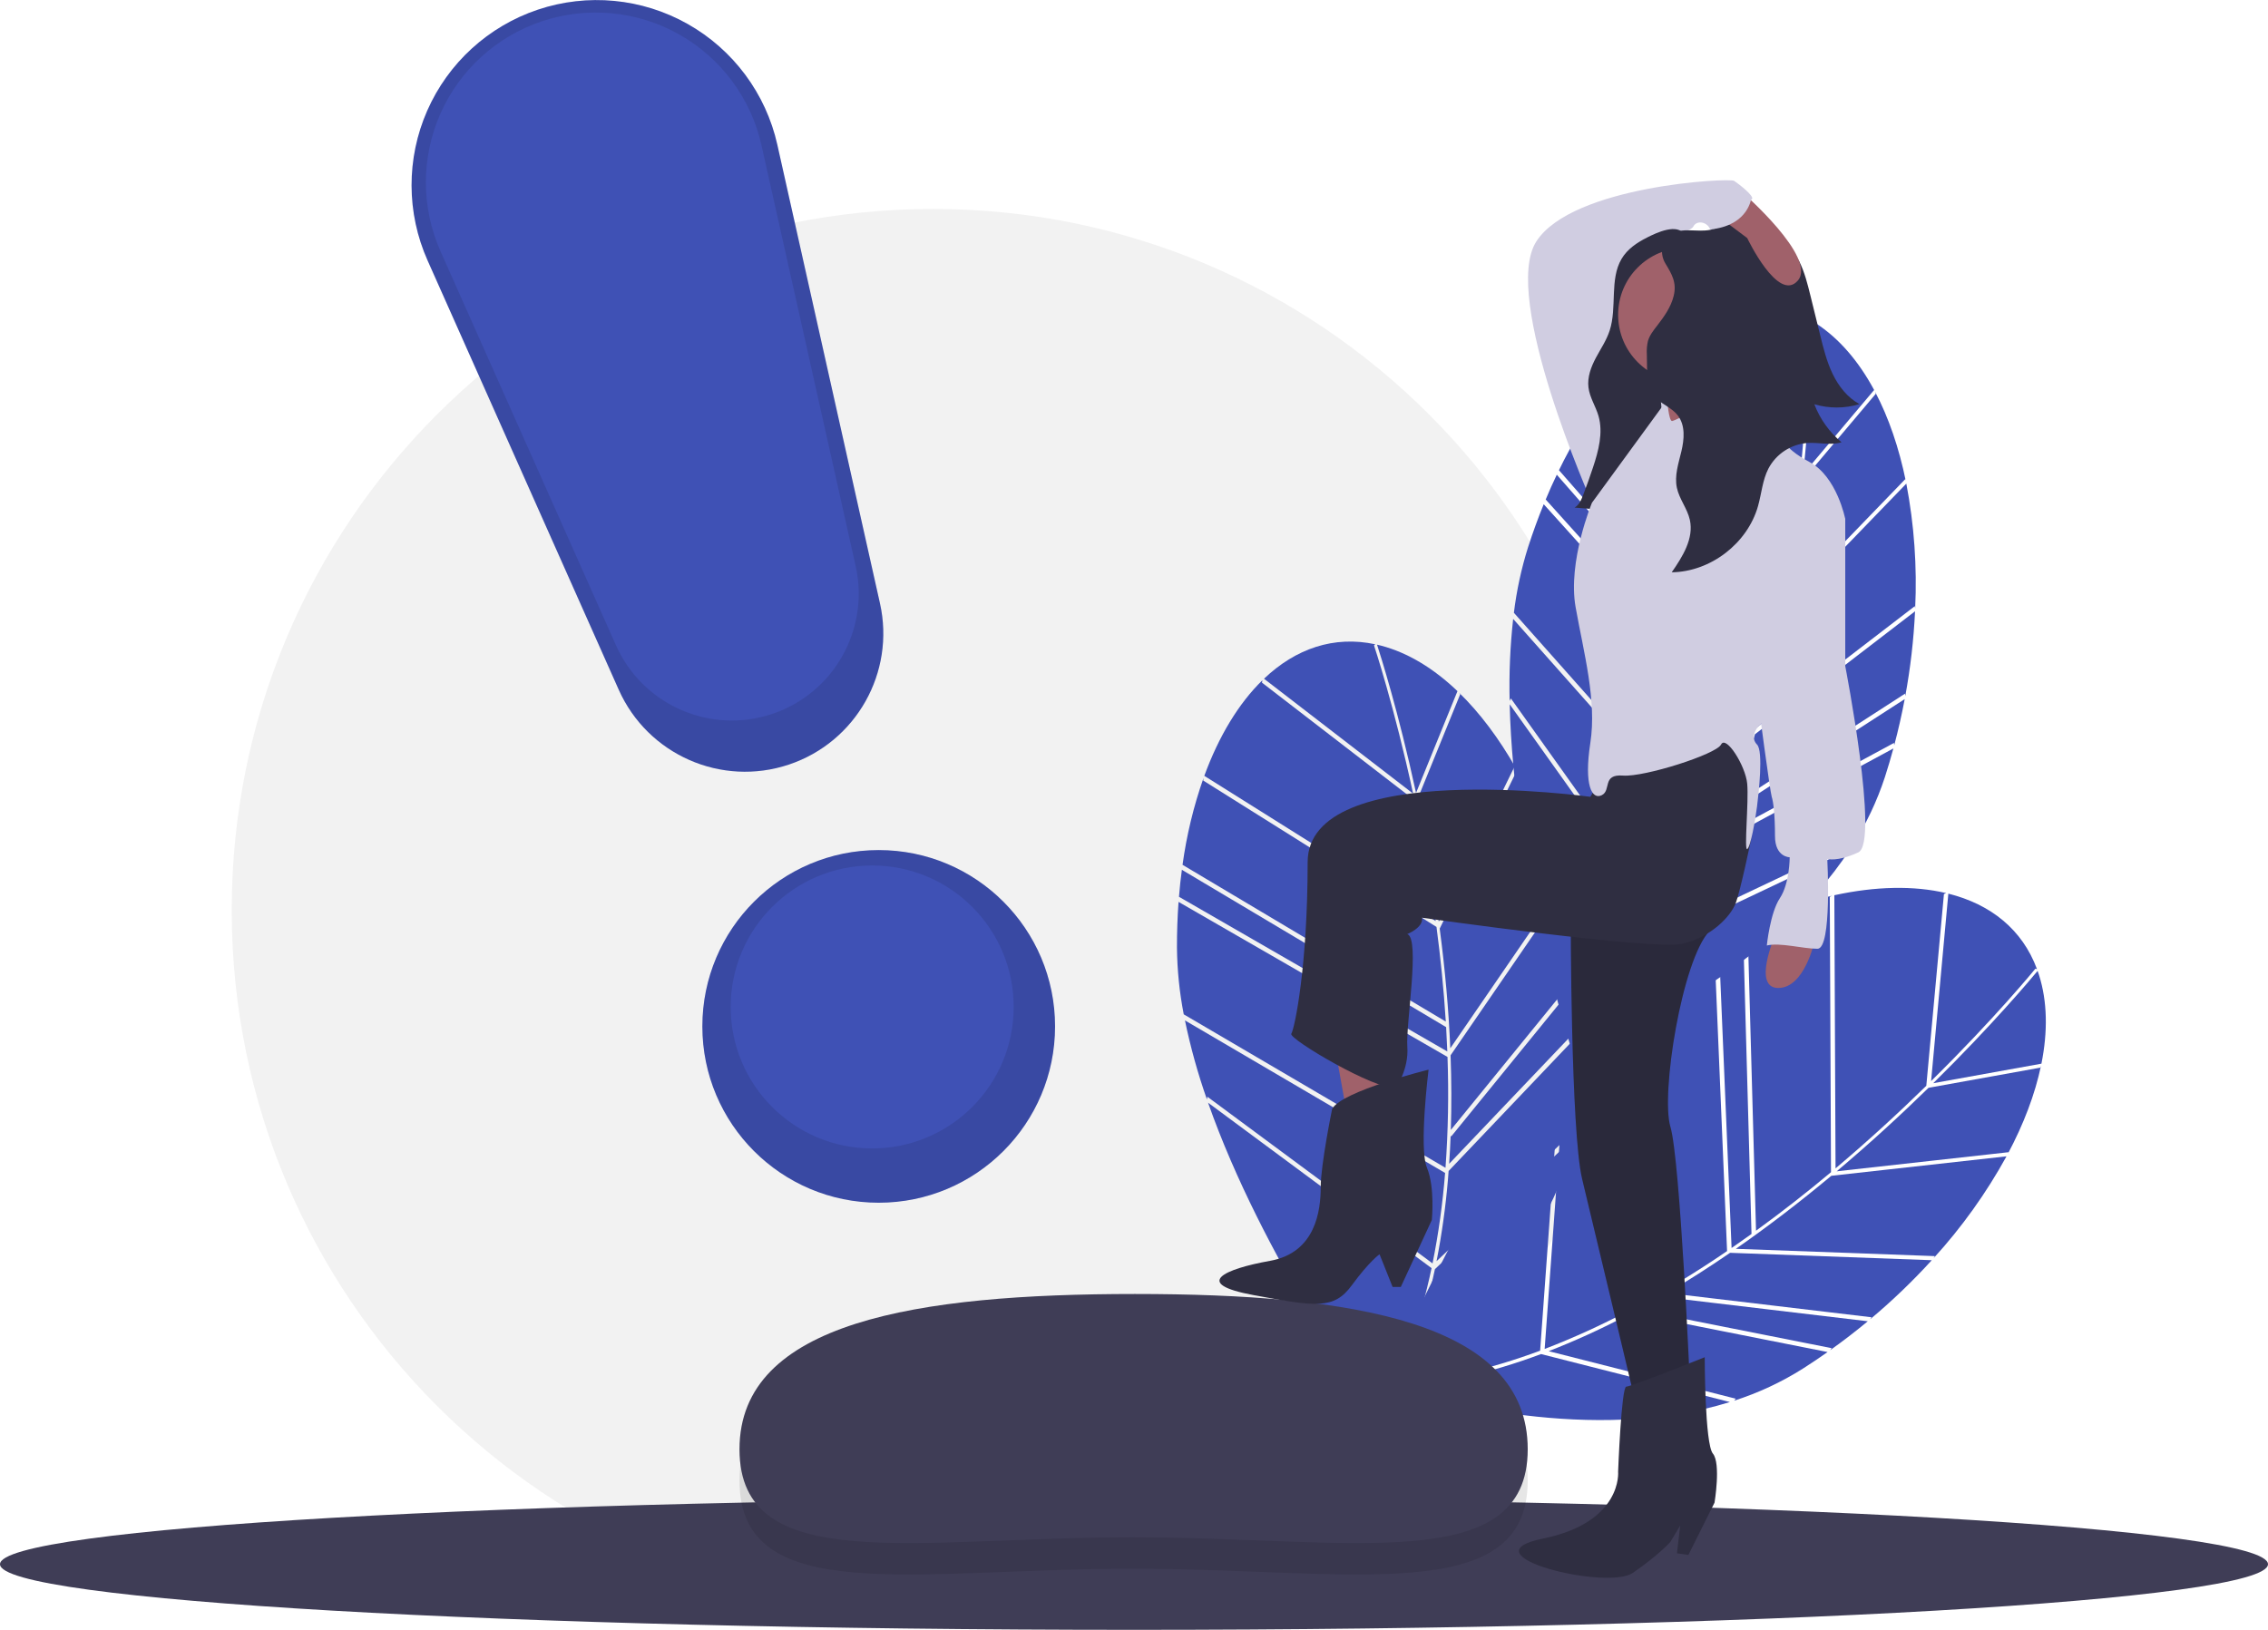
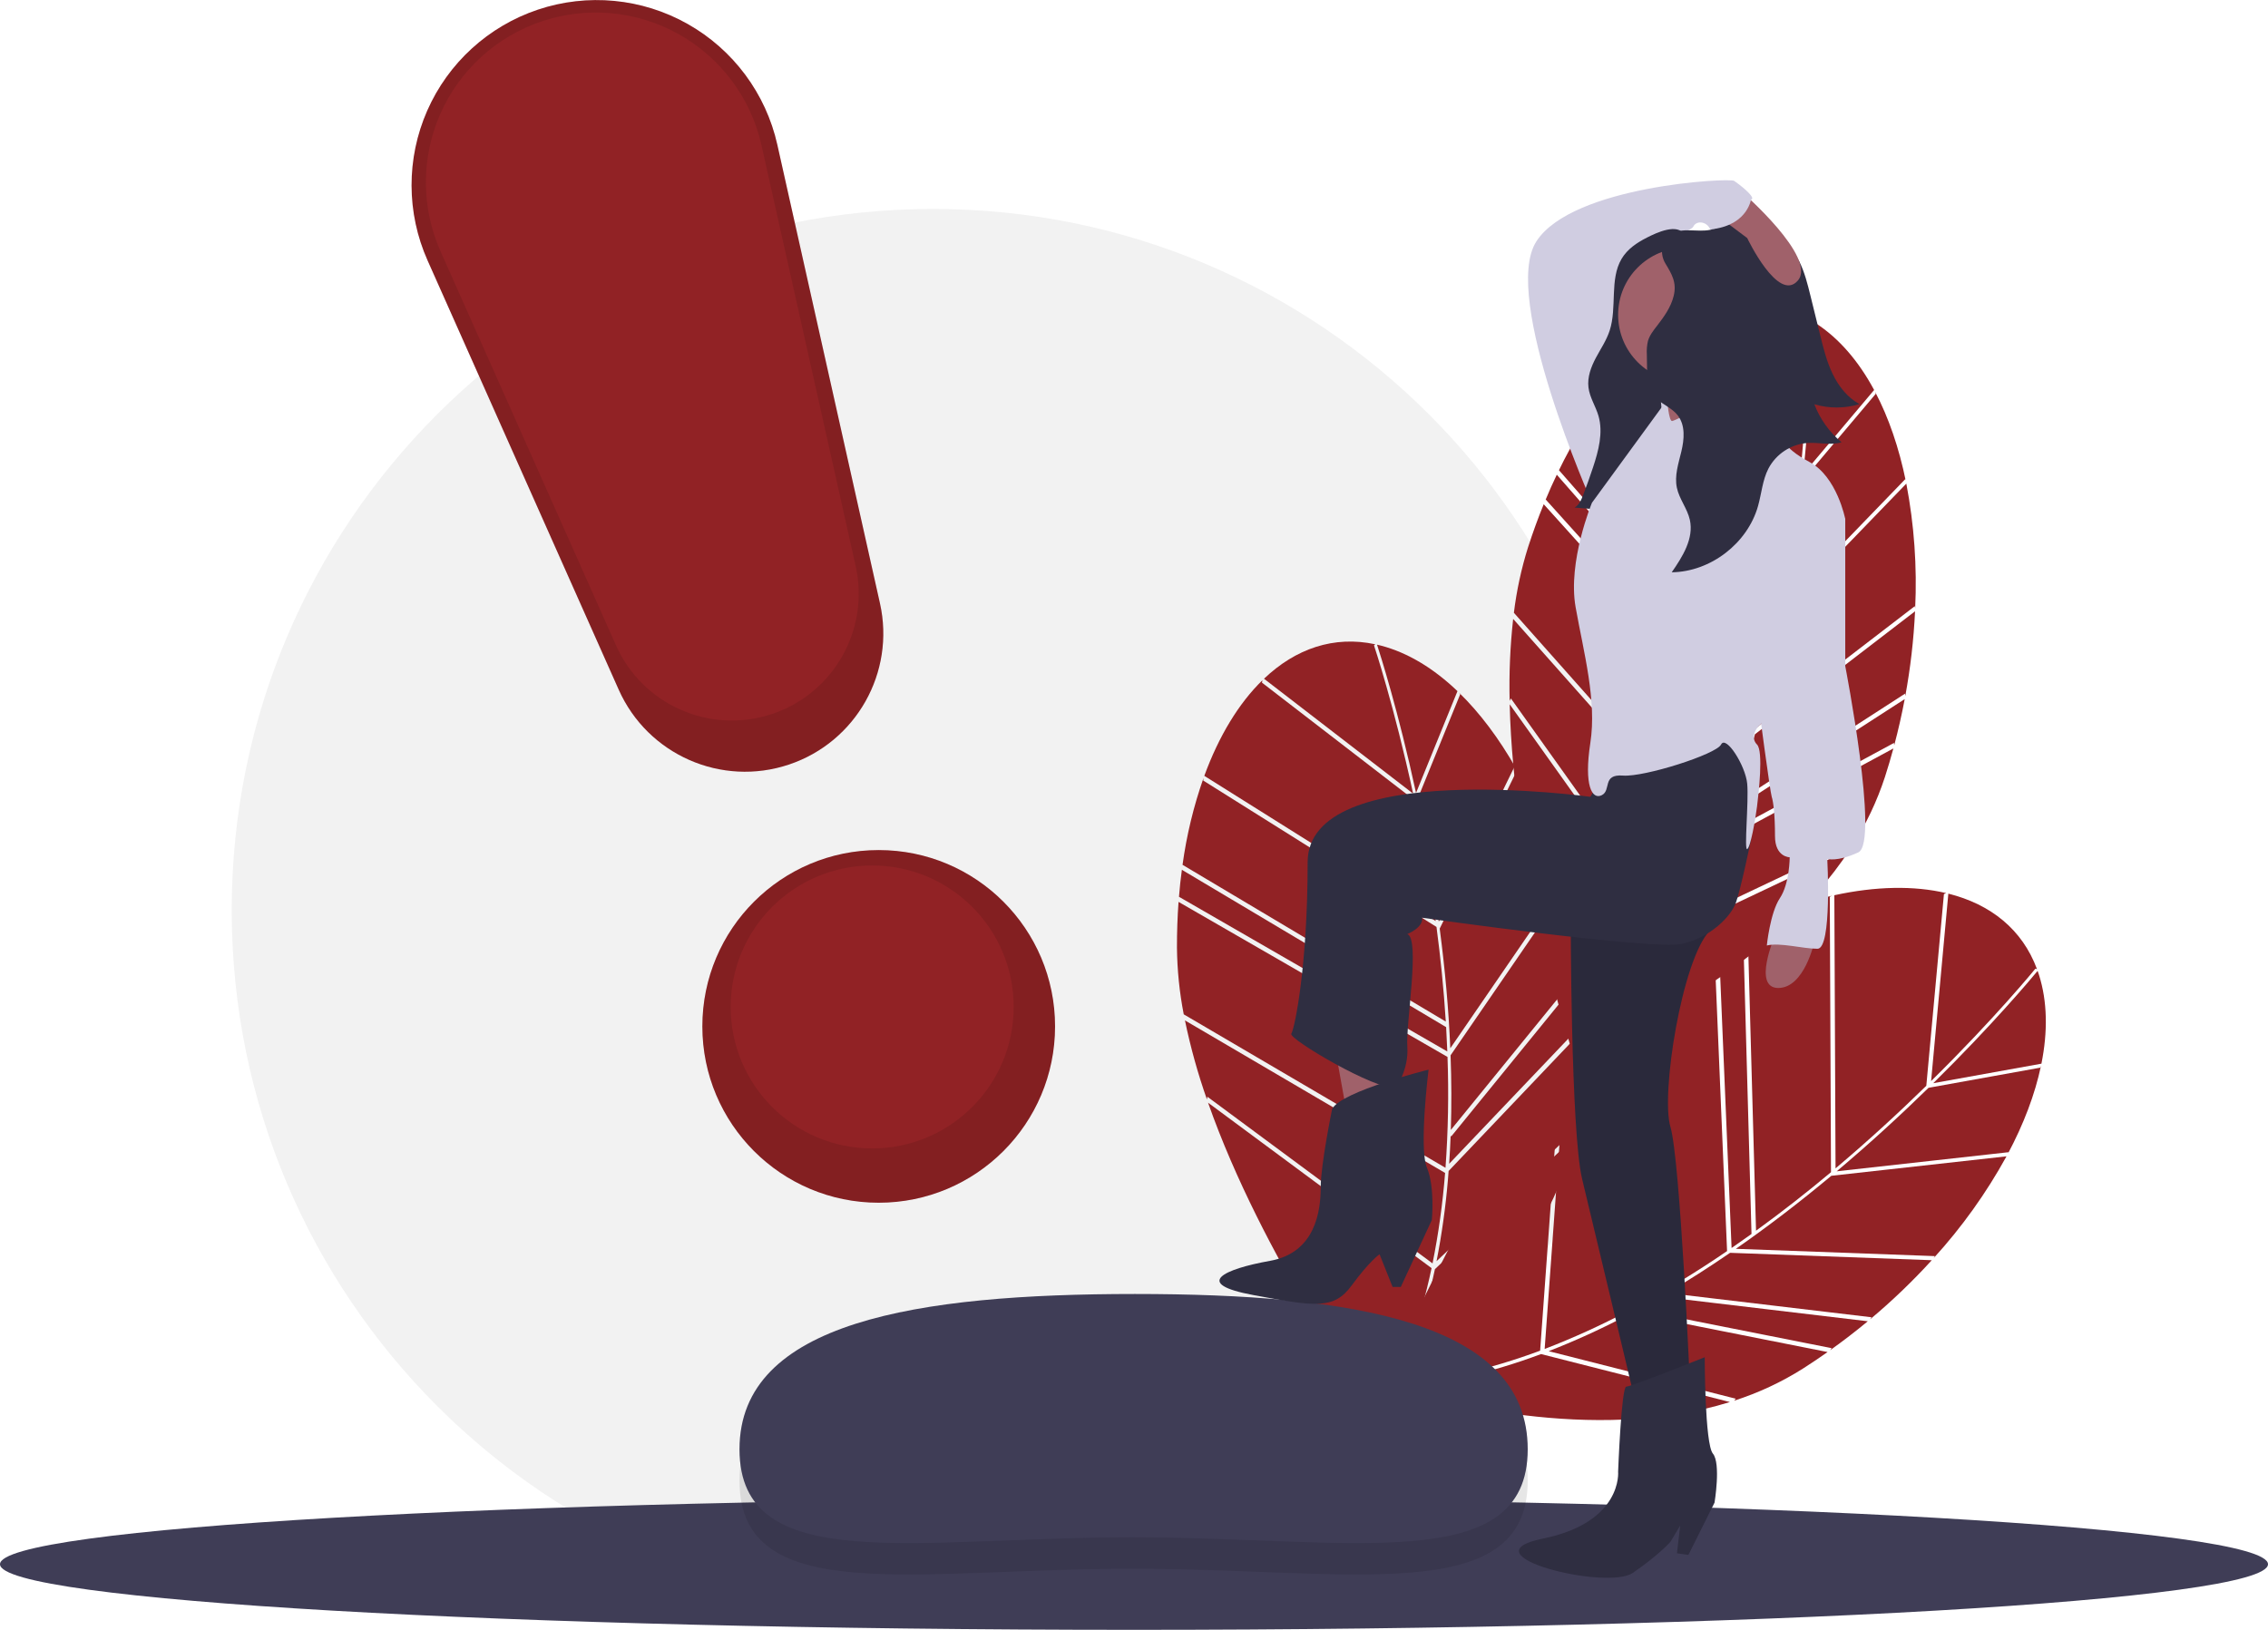
<svg xmlns="http://www.w3.org/2000/svg" id="a811ccc3-bd41-4105-81cf-f3cac7d18e76" data-name="Layer 1" width="1106" height="794.91" viewBox="0 0 1106 794.91">
  <circle cx="455" cy="443.91" r="342" fill="#f2f2f2" />
-   <path d="M961.713,244.625l-35.68,42.302c-1.925,18.22-4.655,38.58-8.525,59.939l58.621-60.646.274,1.059c-3.336-16.297-8.382-31.083-15.017-43.658Z" transform="translate(-47 -52.54523)" fill="#3f51b5" />
-   <path d="M926.365,283.731l34.562-40.977c-7.544-14.024-17.097-25.226-28.512-32.577-.594-.382-1.192-.743-1.79-1.101C930.633,214.057,930.487,243.294,926.365,283.731Z" transform="translate(-47 -52.54523)" fill="#3f51b5" />
-   <path d="M970.638,414.872l.074,1.227q3-11.279,5.128-22.587l-85.01,54.888-.056-.559q-2.412,6.568-4.958,12.891Z" transform="translate(-47 -52.54523)" fill="#3f51b5" />
-   <path d="M980.768,348.18l.172,1.163a258.753,258.753,0,0,0-4.314-60.926l-59.738,61.801q-5.578,30.004-13.134,57.112Z" transform="translate(-47 -52.54523)" fill="#3f51b5" />
-   <path d="M830.043,244.779a216.052,216.052,0,0,0-22.808,37.095l98.459,112.393c4.054-15.764,7.322-31.051,9.953-45.307L829.525,245.892Z" transform="translate(-47 -52.54523)" fill="#3f51b5" />
-   <path d="M800.279,297.306l.501-1.127L901.889,408.359q1.632-5.762,3.123-11.461L806.19,284.09l.508-1.123Q803.344,289.89,800.279,297.306Z" transform="translate(-47 -52.54523)" fill="#3f51b5" />
-   <path d="M975.991,390.862l.12,1.2a309.002,309.002,0,0,0,4.772-41.378l-78.055,59.951q-5.141,18.048-11.139,34.658Z" transform="translate(-47 -52.54523)" fill="#3f51b5" />
-   <path d="M863.322,507.468c-13.228,23.023-28.217,42.486-44.818,58.159,18.362-7.406,92.339-40.033,130.678-98.873Z" transform="translate(-47 -52.54523)" fill="#3f51b5" />
-   <path d="M784.898,354.407a298.924,298.924,0,0,0-1.721,39.978l.616-1.197,79.299,111.242a371.628,371.628,0,0,0,19.46-40.062Z" transform="translate(-47 -52.54523)" fill="#3f51b5" />
-   <path d="M924.905,283.606c4.449-43.751,4.211-74.237,4.206-74.675l.756-.307c-17.853-10.349-37.581-9.989-56.797-.791Z" transform="translate(-47 -52.54523)" fill="#3f51b5" />
-   <path d="M884.482,463.987c-.536,1.303-1.068,2.614-1.613,3.901a369.22,369.22,0,0,1-17.585,36.124l85.045-40.328.043,1.205a146.38,146.38,0,0,0,15.824-33.385q2.234-6.936,4.121-13.924Z" transform="translate(-47 -52.54523)" fill="#3f51b5" />
-   <path d="M916.165,346.114c3.811-21.119,6.503-41.24,8.402-59.248l-53.024-77.511.559-1.058c-14.439,7.141-28.563,19.272-41.358,35.59Z" transform="translate(-47 -52.54523)" fill="#3f51b5" />
-   <path d="M861.927,506.482,783.209,396.053c1.897,80.047,29.228,165.476,30.991,170.909C833.104,550.033,848.836,529.22,861.927,506.482Z" transform="translate(-47 -52.54523)" fill="#3f51b5" />
-   <path d="M883.466,462.002l.081-.044a501.54,501.54,0,0,0,17.608-51.035l-101.358-112.457q-4.108,10.064-7.632,20.969a179.711,179.711,0,0,0-6.912,31.978Z" transform="translate(-47 -52.54523)" fill="#3f51b5" />
-   <path d="M1041.922,573.271l-54.461,9.824c-13.104,12.805-28.193,26.745-44.796,40.727l83.83-9.32-.464.991c7.826-14.68,13.37-29.286,16.28-43.203Z" transform="translate(-47 -52.54523)" fill="#3f51b5" />
-   <path d="M989.756,580.845l52.755-9.516c3.135-15.612,2.922-30.333-1.182-43.276-.214-.673-.444-1.333-.676-1.99C1037.482,529.905,1018.722,552.33,989.756,580.845Z" transform="translate(-47 -52.54523)" fill="#3f51b5" />
-   <path d="M940.21,710.087l-.726.992q9.504-6.774,18.356-14.125L857.358,685.007l.314-.467q-6.047,3.52-12.041,6.766Z" transform="translate(-47 -52.54523)" fill="#3f51b5" />
-   <path d="M990.549,665.182l-.609,1.006a258.753,258.753,0,0,0,35.537-49.676l-85.427,9.497q-23.433,19.551-46.543,35.61Z" transform="translate(-47 -52.54523)" fill="#3f51b5" />
-   <path d="M940.414,489.409a216.052,216.052,0,0,0-41.226,14.022l4.146,149.363c13.177-9.556,25.444-19.245,36.563-28.547l-.592-134.311Z" transform="translate(-47 -52.54523)" fill="#3f51b5" />
-   <path d="M883.987,510.88l1.104-.549,6.323,150.889q4.932-3.396,9.716-6.835l-4.161-149.914,1.107-.541Q891.078,507.124,883.987,510.88Z" transform="translate(-47 -52.54523)" fill="#3f51b5" />
-   <path d="M959.647,695.008l-.673,1.001a309.003,309.003,0,0,0,30.067-28.826l-98.354-3.611q-15.471,10.621-30.684,19.589Z" transform="translate(-47 -52.54523)" fill="#3f51b5" />
-   <path d="M798.498,712.955c-24.872,9.295-48.831,14.725-71.613,16.207,18.866,6.008,96.652,28.062,163.709,7.197Z" transform="translate(-47 -52.54523)" fill="#3f51b5" />
-   <path d="M835.721,545.049a298.924,298.924,0,0,0-26.824,29.693l1.238-.529-9.877,136.256a371.63,371.63,0,0,0,40.54-18.444Z" transform="translate(-47 -52.54523)" fill="#3f51b5" />
-   <path d="M988.71,579.817c31.332-30.859,50.593-54.491,50.868-54.831l.778.246c-7.149-19.358-22.573-31.663-43.24-36.835Z" transform="translate(-47 -52.54523)" fill="#3f51b5" />
-   <path d="M842.528,692.962c-1.244.662-2.49,1.332-3.731,1.976a369.22,369.22,0,0,1-36.585,16.606l91.223,23.183-.736.955a146.38,146.38,0,0,0,33.48-15.62q6.145-3.918,12.055-8.095Z" transform="translate(-47 -52.54523)" fill="#3f51b5" />
-   <path d="M942.111,622.386c16.405-13.835,31.312-27.615,44.261-40.274l8.6-93.518,1.106-.458c-15.676-3.71-34.291-3.375-54.553,1.032Z" transform="translate(-47 -52.54523)" fill="#3f51b5" />
-   <path d="M798.052,711.306,807.857,576.047C758.263,638.909,724.825,722.137,722.717,727.446,748.075,726.465,773.467,720.469,798.052,711.306Z" transform="translate(-47 -52.54523)" fill="#3f51b5" />
-   <path d="M843.011,690.786l.091.018a501.539,501.539,0,0,0,46.112-28.076l-6.338-151.261q-9.583,5.131-19.252,11.282a179.712,179.712,0,0,0-25.719,20.22Z" transform="translate(-47 -52.54523)" fill="#3f51b5" />
-   <path d="M759.07,391.167,738.213,442.426c3.801,17.923,7.498,38.13,10.419,59.639L785.637,426.27l.588.923c-8.21-14.468-17.579-26.97-27.776-36.878Z" transform="translate(-47 -52.54523)" fill="#3f51b5" />
-   <path d="M737.541,439.283l20.204-49.653c-11.509-11.005-24.057-18.706-37.186-22.169-.683-.18-1.363-.338-2.043-.494C720.064,371.702,728.962,399.552,737.541,439.283Z" transform="translate(-47 -52.54523)" fill="#3f51b5" />
-   <path d="M820.181,550.319l.45,1.144q-.633-11.654-2.104-23.066l-63.882,78.476-.226-.515q-.264,6.992-.731,13.792Z" transform="translate(-47 -52.54523)" fill="#3f51b5" />
-   <path d="M809.201,483.761l.523,1.053a258.752,258.752,0,0,0-22.935-56.609L749.079,505.445q3.97,30.258,5.163,58.375Z" transform="translate(-47 -52.54523)" fill="#3f51b5" />
-   <path d="M633.896,432.012a216.053,216.053,0,0,0-10.226,42.328L752.048,550.796c-1.017-16.245-2.634-31.793-4.539-46.164L633.747,433.231Z" transform="translate(-47 -52.54523)" fill="#3f51b5" />
-   <path d="M621.825,491.166l.128-1.227,130.833,75.435q-.229-5.984-.573-11.865l-128.852-76.738.136-1.225Q622.448,483.167,621.825,491.166Z" transform="translate(-47 -52.54523)" fill="#3f51b5" />
-   <path d="M817.85,525.83l.485,1.104a309.003,309.003,0,0,0-8.252-40.827L754.381,567.248q.689,18.753.12,36.404Z" transform="translate(-47 -52.54523)" fill="#3f51b5" />
-   <path d="M746.742,671.551c-5.464,25.984-13.703,49.127-24.647,69.164,15.174-12.719,75.443-66.615,93.717-134.423Z" transform="translate(-47 -52.54523)" fill="#3f51b5" />
-   <path d="M624.847,550.225A298.926,298.926,0,0,0,635.568,588.777l.216-1.329,109.8,81.284a371.629,371.629,0,0,0,6.124-44.116Z" transform="translate(-47 -52.54523)" fill="#3f51b5" />
-   <path d="M736.113,439.616c-9.292-42.984-18.942-71.903-19.082-72.318l.624-.525c-20.177-4.324-38.828,2.116-54.26,16.804Z" transform="translate(-47 -52.54523)" fill="#3f51b5" />
-   <path d="M753.425,623.658c-.107,1.405-.208,2.816-.328,4.209a369.22,369.22,0,0,1-5.558,39.791l68.415-64.641.413,1.133a146.379,146.379,0,0,0,4.73-36.641q-.019-7.287-.385-14.515Z" transform="translate(-47 -52.54523)" fill="#3f51b5" />
-   <path d="M747.122,501.765c-2.903-21.263-6.563-41.231-10.323-58.944l-74.386-57.326.205-1.179c-11.525,11.255-21.207,27.157-28.332,46.631Z" transform="translate(-47 -52.54523)" fill="#3f51b5" />
-   <path d="M745.11,671.044,636.113,590.355c26.547,75.541,78.945,148.339,82.301,152.961C731.16,721.372,739.688,696.715,745.11,671.044Z" transform="translate(-47 -52.54523)" fill="#3f51b5" />
-   <path d="M751.845,622.085l.064-.067a501.539,501.539,0,0,0,.971-53.979l-131.155-75.621q-.796,10.841-.777,22.301a179.71,179.71,0,0,0,3.311,32.548Z" transform="translate(-47 -52.54523)" fill="#3f51b5" />
+   <path d="M961.713,244.625l-35.68,42.302c-1.925,18.22-4.655,38.58-8.525,59.939l58.621-60.646.274,1.059c-3.336-16.297-8.382-31.083-15.017-43.658Z" transform="translate(-47 -52.54523)" fill="#912225" />
+   <path d="M926.365,283.731l34.562-40.977c-7.544-14.024-17.097-25.226-28.512-32.577-.594-.382-1.192-.743-1.79-1.101C930.633,214.057,930.487,243.294,926.365,283.731Z" transform="translate(-47 -52.54523)" fill="#912225" />
+   <path d="M970.638,414.872l.074,1.227q3-11.279,5.128-22.587l-85.01,54.888-.056-.559q-2.412,6.568-4.958,12.891Z" transform="translate(-47 -52.54523)" fill="#912225" />
+   <path d="M980.768,348.18l.172,1.163a258.753,258.753,0,0,0-4.314-60.926l-59.738,61.801q-5.578,30.004-13.134,57.112Z" transform="translate(-47 -52.54523)" fill="#912225" />
+   <path d="M830.043,244.779a216.052,216.052,0,0,0-22.808,37.095l98.459,112.393c4.054-15.764,7.322-31.051,9.953-45.307L829.525,245.892Z" transform="translate(-47 -52.54523)" fill="#912225" />
+   <path d="M800.279,297.306l.501-1.127L901.889,408.359q1.632-5.762,3.123-11.461L806.19,284.09l.508-1.123Q803.344,289.89,800.279,297.306Z" transform="translate(-47 -52.54523)" fill="#912225" />
+   <path d="M975.991,390.862l.12,1.2a309.002,309.002,0,0,0,4.772-41.378l-78.055,59.951q-5.141,18.048-11.139,34.658Z" transform="translate(-47 -52.54523)" fill="#912225" />
+   <path d="M863.322,507.468c-13.228,23.023-28.217,42.486-44.818,58.159,18.362-7.406,92.339-40.033,130.678-98.873Z" transform="translate(-47 -52.54523)" fill="#912225" />
+   <path d="M784.898,354.407a298.924,298.924,0,0,0-1.721,39.978l.616-1.197,79.299,111.242a371.628,371.628,0,0,0,19.46-40.062Z" transform="translate(-47 -52.54523)" fill="#912225" />
+   <path d="M924.905,283.606c4.449-43.751,4.211-74.237,4.206-74.675l.756-.307c-17.853-10.349-37.581-9.989-56.797-.791Z" transform="translate(-47 -52.54523)" fill="#912225" />
+   <path d="M884.482,463.987c-.536,1.303-1.068,2.614-1.613,3.901a369.22,369.22,0,0,1-17.585,36.124l85.045-40.328.043,1.205a146.38,146.38,0,0,0,15.824-33.385q2.234-6.936,4.121-13.924Z" transform="translate(-47 -52.54523)" fill="#912225" />
+   <path d="M916.165,346.114c3.811-21.119,6.503-41.24,8.402-59.248l-53.024-77.511.559-1.058c-14.439,7.141-28.563,19.272-41.358,35.59Z" transform="translate(-47 -52.54523)" fill="#912225" />
+   <path d="M861.927,506.482,783.209,396.053c1.897,80.047,29.228,165.476,30.991,170.909C833.104,550.033,848.836,529.22,861.927,506.482Z" transform="translate(-47 -52.54523)" fill="#912225" />
+   <path d="M883.466,462.002l.081-.044a501.54,501.54,0,0,0,17.608-51.035l-101.358-112.457q-4.108,10.064-7.632,20.969a179.711,179.711,0,0,0-6.912,31.978Z" transform="translate(-47 -52.54523)" fill="#912225" />
+   <path d="M1041.922,573.271l-54.461,9.824c-13.104,12.805-28.193,26.745-44.796,40.727l83.83-9.32-.464.991c7.826-14.68,13.37-29.286,16.28-43.203Z" transform="translate(-47 -52.54523)" fill="#912225" />
+   <path d="M989.756,580.845l52.755-9.516c3.135-15.612,2.922-30.333-1.182-43.276-.214-.673-.444-1.333-.676-1.99C1037.482,529.905,1018.722,552.33,989.756,580.845Z" transform="translate(-47 -52.54523)" fill="#912225" />
+   <path d="M940.21,710.087l-.726.992q9.504-6.774,18.356-14.125L857.358,685.007l.314-.467q-6.047,3.52-12.041,6.766Z" transform="translate(-47 -52.54523)" fill="#912225" />
+   <path d="M990.549,665.182l-.609,1.006a258.753,258.753,0,0,0,35.537-49.676l-85.427,9.497q-23.433,19.551-46.543,35.61Z" transform="translate(-47 -52.54523)" fill="#912225" />
+   <path d="M940.414,489.409a216.052,216.052,0,0,0-41.226,14.022l4.146,149.363c13.177-9.556,25.444-19.245,36.563-28.547l-.592-134.311Z" transform="translate(-47 -52.54523)" fill="#912225" />
+   <path d="M883.987,510.88l1.104-.549,6.323,150.889q4.932-3.396,9.716-6.835l-4.161-149.914,1.107-.541Q891.078,507.124,883.987,510.88Z" transform="translate(-47 -52.54523)" fill="#912225" />
+   <path d="M959.647,695.008l-.673,1.001a309.003,309.003,0,0,0,30.067-28.826l-98.354-3.611q-15.471,10.621-30.684,19.589Z" transform="translate(-47 -52.54523)" fill="#912225" />
+   <path d="M798.498,712.955c-24.872,9.295-48.831,14.725-71.613,16.207,18.866,6.008,96.652,28.062,163.709,7.197Z" transform="translate(-47 -52.54523)" fill="#912225" />
+   <path d="M835.721,545.049a298.924,298.924,0,0,0-26.824,29.693l1.238-.529-9.877,136.256a371.63,371.63,0,0,0,40.54-18.444Z" transform="translate(-47 -52.54523)" fill="#912225" />
+   <path d="M988.71,579.817c31.332-30.859,50.593-54.491,50.868-54.831l.778.246c-7.149-19.358-22.573-31.663-43.24-36.835Z" transform="translate(-47 -52.54523)" fill="#912225" />
+   <path d="M842.528,692.962c-1.244.662-2.49,1.332-3.731,1.976a369.22,369.22,0,0,1-36.585,16.606l91.223,23.183-.736.955a146.38,146.38,0,0,0,33.48-15.62q6.145-3.918,12.055-8.095Z" transform="translate(-47 -52.54523)" fill="#912225" />
+   <path d="M942.111,622.386c16.405-13.835,31.312-27.615,44.261-40.274l8.6-93.518,1.106-.458c-15.676-3.71-34.291-3.375-54.553,1.032Z" transform="translate(-47 -52.54523)" fill="#912225" />
+   <path d="M798.052,711.306,807.857,576.047C758.263,638.909,724.825,722.137,722.717,727.446,748.075,726.465,773.467,720.469,798.052,711.306Z" transform="translate(-47 -52.54523)" fill="#912225" />
+   <path d="M843.011,690.786l.091.018a501.539,501.539,0,0,0,46.112-28.076l-6.338-151.261q-9.583,5.131-19.252,11.282a179.712,179.712,0,0,0-25.719,20.22Z" transform="translate(-47 -52.54523)" fill="#912225" />
+   <path d="M759.07,391.167,738.213,442.426c3.801,17.923,7.498,38.13,10.419,59.639L785.637,426.27l.588.923c-8.21-14.468-17.579-26.97-27.776-36.878Z" transform="translate(-47 -52.54523)" fill="#912225" />
+   <path d="M737.541,439.283l20.204-49.653c-11.509-11.005-24.057-18.706-37.186-22.169-.683-.18-1.363-.338-2.043-.494C720.064,371.702,728.962,399.552,737.541,439.283Z" transform="translate(-47 -52.54523)" fill="#912225" />
+   <path d="M820.181,550.319l.45,1.144q-.633-11.654-2.104-23.066l-63.882,78.476-.226-.515q-.264,6.992-.731,13.792Z" transform="translate(-47 -52.54523)" fill="#912225" />
+   <path d="M809.201,483.761l.523,1.053a258.752,258.752,0,0,0-22.935-56.609L749.079,505.445q3.97,30.258,5.163,58.375Z" transform="translate(-47 -52.54523)" fill="#912225" />
+   <path d="M633.896,432.012a216.053,216.053,0,0,0-10.226,42.328L752.048,550.796c-1.017-16.245-2.634-31.793-4.539-46.164L633.747,433.231Z" transform="translate(-47 -52.54523)" fill="#912225" />
+   <path d="M621.825,491.166l.128-1.227,130.833,75.435q-.229-5.984-.573-11.865l-128.852-76.738.136-1.225Q622.448,483.167,621.825,491.166Z" transform="translate(-47 -52.54523)" fill="#912225" />
+   <path d="M817.85,525.83l.485,1.104a309.003,309.003,0,0,0-8.252-40.827L754.381,567.248q.689,18.753.12,36.404Z" transform="translate(-47 -52.54523)" fill="#912225" />
+   <path d="M746.742,671.551c-5.464,25.984-13.703,49.127-24.647,69.164,15.174-12.719,75.443-66.615,93.717-134.423Z" transform="translate(-47 -52.54523)" fill="#912225" />
+   <path d="M624.847,550.225A298.926,298.926,0,0,0,635.568,588.777l.216-1.329,109.8,81.284a371.629,371.629,0,0,0,6.124-44.116Z" transform="translate(-47 -52.54523)" fill="#912225" />
+   <path d="M736.113,439.616c-9.292-42.984-18.942-71.903-19.082-72.318l.624-.525c-20.177-4.324-38.828,2.116-54.26,16.804Z" transform="translate(-47 -52.54523)" fill="#912225" />
+   <path d="M753.425,623.658c-.107,1.405-.208,2.816-.328,4.209a369.22,369.22,0,0,1-5.558,39.791l68.415-64.641.413,1.133a146.379,146.379,0,0,0,4.73-36.641q-.019-7.287-.385-14.515Z" transform="translate(-47 -52.54523)" fill="#912225" />
+   <path d="M747.122,501.765c-2.903-21.263-6.563-41.231-10.323-58.944l-74.386-57.326.205-1.179c-11.525,11.255-21.207,27.157-28.332,46.631Z" transform="translate(-47 -52.54523)" fill="#912225" />
+   <path d="M745.11,671.044,636.113,590.355c26.547,75.541,78.945,148.339,82.301,152.961C731.16,721.372,739.688,696.715,745.11,671.044Z" transform="translate(-47 -52.54523)" fill="#912225" />
+   <path d="M751.845,622.085l.064-.067a501.539,501.539,0,0,0,.971-53.979l-131.155-75.621q-.796,10.841-.777,22.301a179.71,179.71,0,0,0,3.311,32.548Z" transform="translate(-47 -52.54523)" fill="#912225" />
  <ellipse cx="553" cy="762.91" rx="553" ry="32" fill="#3f3d56" />
  <path d="M792,774.69c0,62.194-86.691,42.957-192.835,42.957S407.617,836.884,407.617,774.69s86.679-75.721,192.823-75.721S792,712.496,792,774.69Z" transform="translate(-47 -52.54523)" opacity="0.1" />
  <path d="M792,759.377c0,62.194-86.691,42.957-192.835,42.957S407.617,821.571,407.617,759.377s86.679-75.721,192.823-75.721S792,697.183,792,759.377Z" transform="translate(-47 -52.54523)" fill="#3f3d56" />
  <path d="M812.974,500.143s0,104.389,5.578,127.498,25.5,106.78,25.5,106.78l27.093-5.578s-4.781-110.764-9.562-126.701,5.578-81.28,19.125-95.624-6.375-23.109-6.375-23.109Z" transform="translate(-47 -52.54523)" fill="#2f2e41" />
  <path d="M812.974,500.143s0,104.389,5.578,127.498,25.5,106.78,25.5,106.78l27.093-5.578s-4.781-110.764-9.562-126.701,5.578-81.28,19.125-95.624-6.375-23.109-6.375-23.109Z" transform="translate(-47 -52.54523)" opacity="0.1" />
  <path d="M878.317,714.5s-35.859,14.344-38.249,14.344S836.083,770.28,836.083,770.28s2.391,24.703-36.656,32.671,31.078,25.5,43.828,16.734,18.328-15.14,18.328-15.14l4.781-7.969L864.77,810.123l5.578.797,12.75-25.5s3.187-19.125-.797-23.906S878.317,714.5,878.317,714.5Z" transform="translate(-47 -52.54523)" fill="#2f2e41" />
  <polygon points="651.225 512.144 656.803 543.222 683.1 540.831 678.319 518.519 651.225 512.144" fill="#a0616a" />
  <path d="M827.317,433.206l-4.781,7.969S684.679,422.05,684.679,473.05s-6.375,81.28-7.969,83.671,41.437,27.89,50.999,26.297c0,0,6.375-8.766,5.578-19.922s6.375-52.593,0-54.984c0,0,7.969-3.187,7.172-7.969,0,0,112.358,15.937,126.701,12.75s23.906-13.547,26.297-19.922,7.511-31.242,7.511-31.242l-1.136-42.069-12.75-15.14-19.125-2.391-29.484,18.328Z" transform="translate(-47 -52.54523)" fill="#2f2e41" />
  <path d="M912.582,508.909s-11.156,25.5,1.594,25.5,17.531-22.312,17.531-22.312Z" transform="translate(-47 -52.54523)" fill="#a0616a" />
  <path d="M827.317,302.521l-3.984-4.781s-44.624-100.405-27.093-127.498,94.03-31.078,96.421-29.484,9.562,7.172,8.766,8.766-16.734,5.578-11.156,15.14c0,0-7.969,2.391-9.562-.797s-6.375-3.984-7.969-.797-27.093,10.359-27.093,12.75-3.984,14.344-7.969,15.937.797,25.5,8.766,31.875,13.547,23.906,13.547,23.906l-3.984,35.859Z" transform="translate(-47 -52.54523)" fill="#d0cde1" />
  <path d="M850.122,168.43c-4.767,2.427-9.507,5.526-12.382,10.409-5.883,9.994-2.125,23.667-5.77,34.909-1.554,4.794-4.385,8.913-6.721,13.295s-4.242,9.391-3.63,14.442c.6,4.955,3.515,9.157,4.892,13.916,2.37,8.189-.005,17.067-2.681,25.138q-2.197,6.629-4.674,13.138c-.958,2.517-2.108,5.214-4.306,6.427l18.858,1.547c5.481.45,11.538.715,15.846-3.089a18.287,18.287,0,0,0,4.126-5.898c4.257-8.889,4.944-19.372,4.455-29.433s-2.063-20.06-1.977-30.135a30.629,30.629,0,0,1,1.321-9.774,55.157,55.157,0,0,1,3.542-7.17c4.298-8.288,6.074-17.855,7.787-27.235,1.175-6.433,3.05-15.751-.311-21.794C865.146,161.094,854.655,166.122,850.122,168.43Z" transform="translate(-47 -52.54523)" fill="#2f2e41" />
  <circle cx="821.754" cy="153.555" r="32.671" fill="#a0616a" />
  <path d="M856.005,233.99s5.18,20.32,1.992,30.679,43.429-13.945,43.429-13.945-14.344-19.125-14.344-25.5Z" transform="translate(-47 -52.54523)" fill="#a0616a" />
  <path d="M915.769,265.068s-10.359-7.969-10.359-11.953-7.172-12.75-7.172-12.75-34.265,17.531-35.859,17.531-2.391-10.359-2.391-10.359l-36.656,50.202s-11.953,28.687-7.969,50.999,10.359,45.421,7.172,66.14.797,27.89,5.578,25.5,0-10.359,10.359-9.562,45.421-10.359,47.812-15.14,11.953,10.359,12.75,19.125-1.594,32.671,0,31.875,3.984-14.344,4.781-20.718,3.187-27.093,0-30.281-.797-7.969,1.594-9.562S946.847,305.708,946.847,305.708s-3.984-20.718-17.531-27.89S915.769,265.068,915.769,265.068Z" transform="translate(-47 -52.54523)" fill="#d0cde1" />
  <path d="M934.097,292.161l12.75,13.547v71.718s16.734,86.061,6.375,90.843-15.14,3.187-15.14,3.187,2.391,43.828-4.781,43.828-18.328-3.187-24.703-1.594c0,0,1.594-15.937,6.375-23.109s4.781-19.922,4.781-19.922-7.172,0-7.172-10.359-.797-16.734-1.594-19.125-6.375-44.624-6.375-44.624Z" transform="translate(-47 -52.54523)" fill="#d0cde1" />
  <path d="M861.78,166.779c5.516-3.506,12.829-.852,19.236-2.144,6.964-1.405,12.768-7.478,19.864-7.132,5.902.288,10.563,4.942,14.385,9.448a66.656,66.656,0,0,1,9.166,13.126c2.618,5.254,4.042,11.007,5.447,16.706l4.713,19.118c1.597,6.481,3.214,13.016,6.115,19.027s7.222,11.538,13.088,14.721a38.507,38.507,0,0,1-22.017.071,45.156,45.156,0,0,0,13.255,18.535c-5.315,1.622-11.042-.013-16.587.339a23.542,23.542,0,0,0-19.075,12.503c-2.896,5.648-3.341,12.192-5.071,18.299-5.162,18.228-23.133,32.012-42.076,32.274,5.311-7.656,10.887-16.542,8.83-25.63-1.243-5.493-5.161-10.104-6.323-15.615-1.242-5.89.811-11.899,2.206-17.755s1.974-12.579-1.656-17.381c-3.849-5.091-11.572-6.773-14.054-12.653a18.044,18.044,0,0,1-.978-6.789l-.159-10.479a22.163,22.163,0,0,1,.552-6.544c.817-2.808,2.697-5.161,4.49-7.47,3.407-4.388,6.721-9.056,8.042-14.453,1.604-6.553-.885-10.618-4.077-15.922C856.335,176.391,856.99,169.824,861.78,166.779Z" transform="translate(-47 -52.54523)" fill="#2f2e41" />
  <path d="M896.645,146.335S933.3,178.21,923.738,189.366s-24.703-20.718-24.703-20.718l-15.937-11.953Z" transform="translate(-47 -52.54523)" fill="#a0616a" />
  <path d="M743.647,574.251s-42.234,10.359-47.015,19.125c0,0-5.578,27.093-5.578,38.249s-2.391,31.875-24.703,35.859-38.249,11.156-7.969,16.734,39.046,7.172,47.812-4.781,13.547-15.14,13.547-15.14l6.375,15.937H730.1l15.14-32.671s1.594-15.937-2.391-25.5S743.647,574.251,743.647,574.251Z" transform="translate(-47 -52.54523)" fill="#2f2e41" />
  <path d="M901.027,149.124s-1.218,12.75-18.539,15.14l-3.774-11.953,11.953-10.359Z" transform="translate(-47 -52.54523)" fill="#d0cde1" />
-   <circle cx="428.505" cy="500.599" r="86" fill="#3f51b5" />
-   <path d="M431.765,425.424l-0,0a67.422,67.422,0,0,1-83.037-36.495L255.508,179.575A90.274,90.274,0,0,1,309.263,57.269l0-0a90.274,90.274,0,0,1,116.809,65.873l50.042,223.639A67.422,67.422,0,0,1,431.765,425.424Z" transform="translate(-47 -52.54523)" fill="#3f51b5" />
+   <circle cx="428.505" cy="500.599" r="86" fill="#912225" />
+   <path d="M431.765,425.424l-0,0a67.422,67.422,0,0,1-83.037-36.495L255.508,179.575A90.274,90.274,0,0,1,309.263,57.269l0-0a90.274,90.274,0,0,1,116.809,65.873l50.042,223.639A67.422,67.422,0,0,1,431.765,425.424Z" transform="translate(-47 -52.54523)" fill="#912225" />
  <circle cx="428.505" cy="500.599" r="86" opacity="0.1" />
  <path d="M431.765,425.424l-0,0a67.422,67.422,0,0,1-83.037-36.495L255.508,179.575A90.274,90.274,0,0,1,309.263,57.269l0-0a90.274,90.274,0,0,1,116.809,65.873l50.042,223.639A67.422,67.422,0,0,1,431.765,425.424Z" transform="translate(-47 -52.54523)" opacity="0.1" />
-   <circle cx="425.325" cy="491.118" r="69" fill="#3f51b5" />
-   <path d="M423.57,400.749l-0,0a61.861,61.861,0,0,1-76.189-33.485L261.85,175.177A82.829,82.829,0,0,1,311.171,62.957l0-0a82.829,82.829,0,0,1,107.176,60.44l45.915,205.195A61.861,61.861,0,0,1,423.57,400.749Z" transform="translate(-47 -52.54523)" fill="#3f51b5" />
+   <circle cx="425.325" cy="491.118" r="69" fill="#912225" />
+   <path d="M423.57,400.749l-0,0a61.861,61.861,0,0,1-76.189-33.485L261.85,175.177A82.829,82.829,0,0,1,311.171,62.957l0-0a82.829,82.829,0,0,1,107.176,60.44l45.915,205.195A61.861,61.861,0,0,1,423.57,400.749Z" transform="translate(-47 -52.54523)" fill="#912225" />
</svg>
